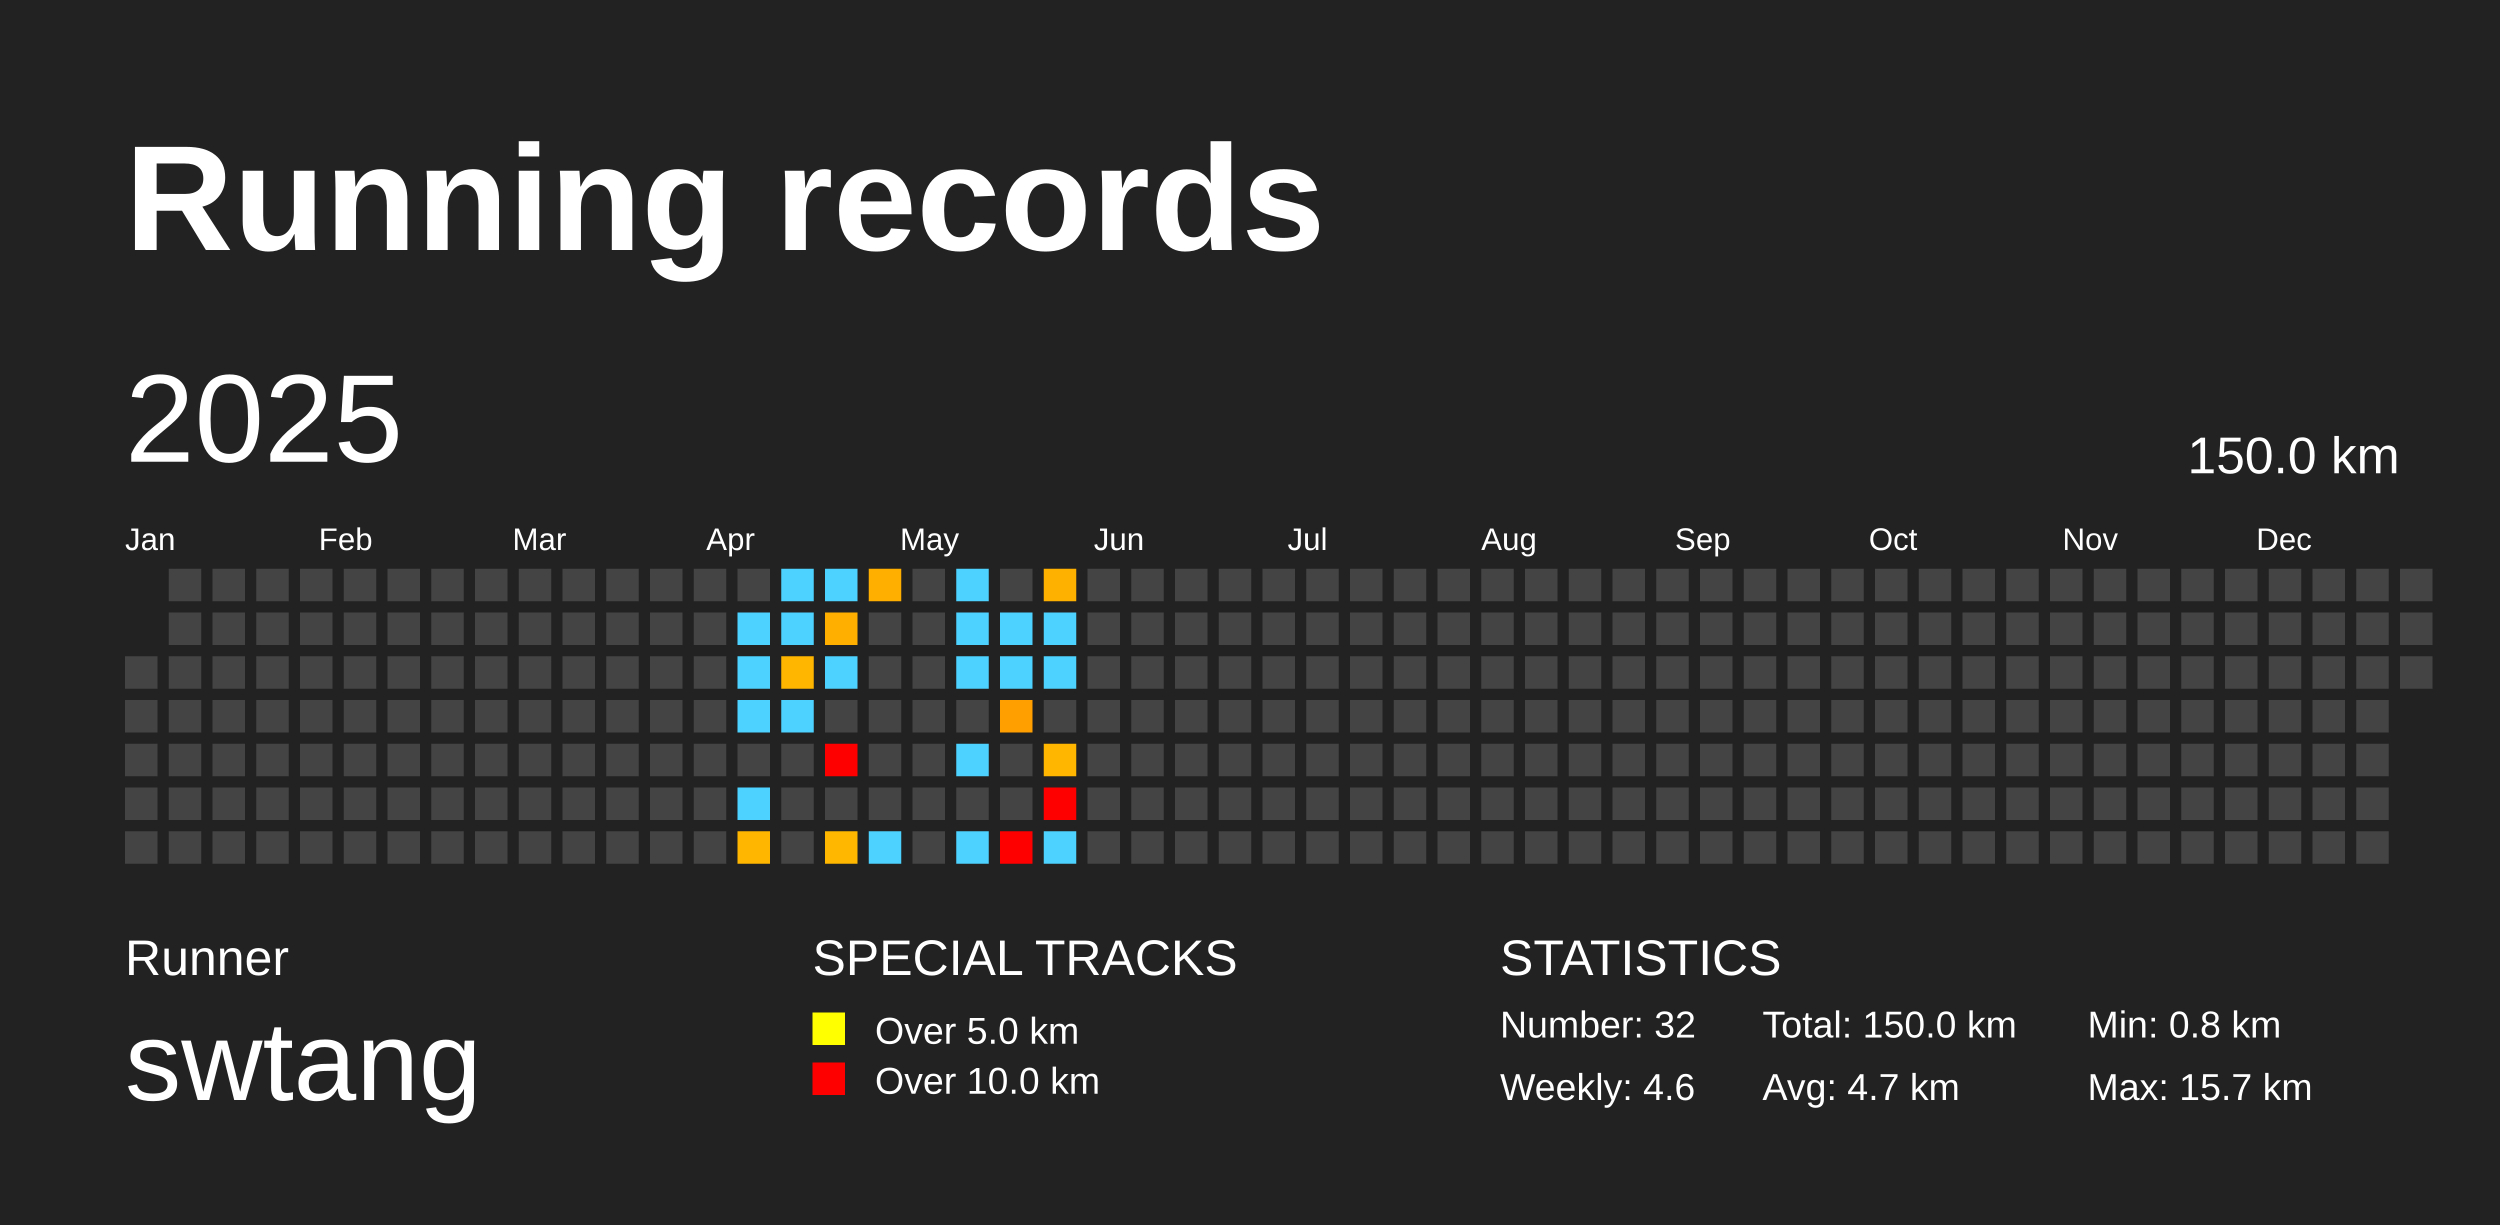
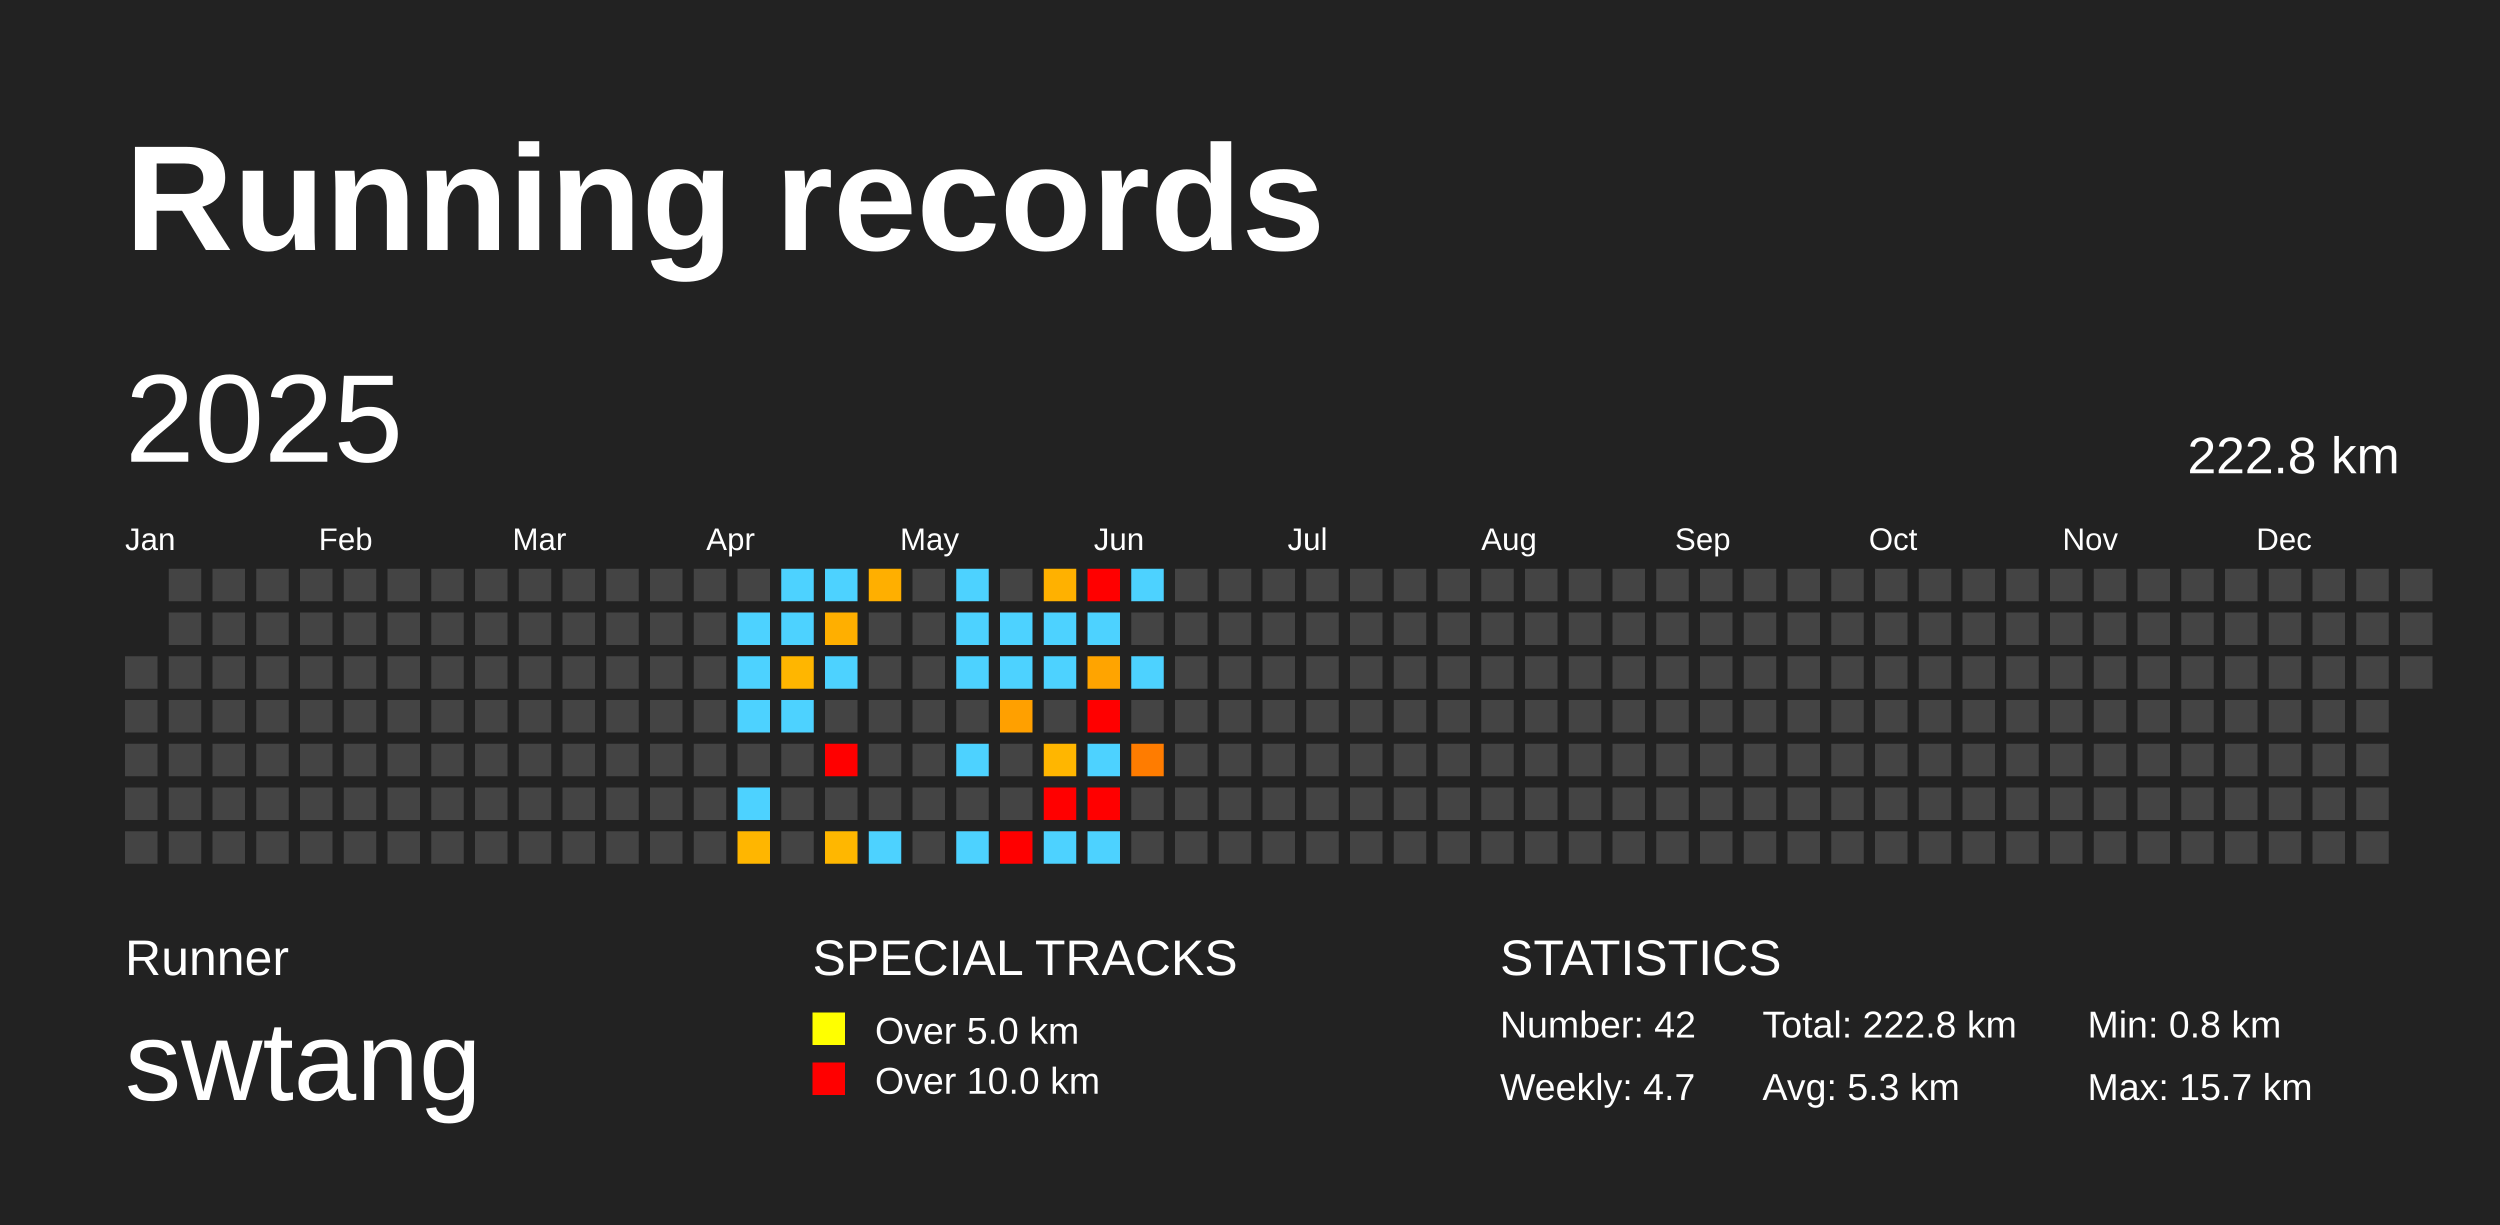
<svg xmlns="http://www.w3.org/2000/svg" baseProfile="full" height="98mm" version="1.1" viewBox="0,0,200,98" width="200mm">
  <defs />
  <rect fill="#222222" height="98" width="200" x="0" y="0" />
  <text fill="#FFFFFF" style="font-size:12px; font-family:Arial; font-weight:bold;" x="10" y="20">Running records</text>
  <text fill="#FFFFFF" style="font-size:4px; font-family:Arial" x="10" y="78">Runner</text>
  <text fill="#FFFFFF" style="font-size:9px; font-family:Arial" x="10" y="88">swtang</text>
  <text fill="#FFFFFF" style="font-size:4px; font-family:Arial" x="65" y="78">SPECIAL TRACKS</text>
  <rect fill="yellow" height="2.6" width="2.6" x="65" y="81" />
  <text fill="#FFFFFF" style="font-size:3px; font-family:Arial" x="70" y="83.5">Over 5.0 km</text>
  <rect fill="red" height="2.6" width="2.6" x="65" y="85" />
  <text fill="#FFFFFF" style="font-size:3px; font-family:Arial" x="70" y="87.5">Over 10.0 km</text>
  <text fill="#FFFFFF" style="font-size:4px; font-family:Arial" x="120" y="78">STATISTICS</text>
-   <text fill="#FFFFFF" style="font-size:3px; font-family:Arial" x="120" y="83">Number: 32</text>
-   <text fill="#FFFFFF" style="font-size:3px; font-family:Arial" x="120" y="88">Weekly: 4.6</text>
-   <text fill="#FFFFFF" style="font-size:3px; font-family:Arial" x="141" y="83">Total: 150.0 km</text>
-   <text fill="#FFFFFF" style="font-size:3px; font-family:Arial" x="141" y="88">Avg: 4.7 km</text>
+   <text fill="#FFFFFF" style="font-size:3px; font-family:Arial" x="120" y="83">Number: 42</text>
+   <text fill="#FFFFFF" style="font-size:3px; font-family:Arial" x="120" y="88">Weekly: 4.7</text>
+   <text fill="#FFFFFF" style="font-size:3px; font-family:Arial" x="141" y="83">Total: 222.8 km</text>
+   <text fill="#FFFFFF" style="font-size:3px; font-family:Arial" x="141" y="88">Avg: 5.3 km</text>
  <text fill="#FFFFFF" style="font-size:3px; font-family:Arial" x="167" y="83">Min: 0.8 km</text>
  <text fill="#FFFFFF" style="font-size:3px; font-family:Arial" x="167" y="88">Max: 15.7 km</text>
  <text dominant-baseline="hanging" fill="#FFFFFF" style="font-size:10.0px; font-family:Arial;" x="10" y="30">2025</text>
-   <text dominant-baseline="hanging" fill="#FFFFFF" style="font-size:4.125px; font-family:Arial;" x="175" y="35">150.0 km</text>
+   <text dominant-baseline="hanging" fill="#FFFFFF" style="font-size:4.125px; font-family:Arial;" x="175" y="35">222.8 km</text>
  <text fill="#FFFFFF" style="font-size:2.5px; font-family:Arial" x="10.0" y="44">Jan</text>
  <text fill="#FFFFFF" style="font-size:2.5px; font-family:Arial" x="25.5" y="44">Feb</text>
  <text fill="#FFFFFF" style="font-size:2.5px; font-family:Arial" x="41.0" y="44">Mar</text>
  <text fill="#FFFFFF" style="font-size:2.5px; font-family:Arial" x="56.5" y="44">Apr</text>
  <text fill="#FFFFFF" style="font-size:2.5px; font-family:Arial" x="72.0" y="44">May</text>
  <text fill="#FFFFFF" style="font-size:2.5px; font-family:Arial" x="87.5" y="44">Jun</text>
  <text fill="#FFFFFF" style="font-size:2.5px; font-family:Arial" x="103.0" y="44">Jul</text>
  <text fill="#FFFFFF" style="font-size:2.5px; font-family:Arial" x="118.5" y="44">Aug</text>
  <text fill="#FFFFFF" style="font-size:2.5px; font-family:Arial" x="134.0" y="44">Sep</text>
  <text fill="#FFFFFF" style="font-size:2.5px; font-family:Arial" x="149.5" y="44">Oct</text>
  <text fill="#FFFFFF" style="font-size:2.5px; font-family:Arial" x="165.0" y="44">Nov</text>
  <text fill="#FFFFFF" style="font-size:2.5px; font-family:Arial" x="180.5" y="44">Dec</text>
  <rect fill="#444444" height="2.6" width="2.6" x="10.0" y="52.5" />
  <rect fill="#444444" height="2.6" width="2.6" x="10.0" y="56.0" />
  <rect fill="#444444" height="2.6" width="2.6" x="10.0" y="59.5" />
  <rect fill="#444444" height="2.6" width="2.6" x="10.0" y="63.0" />
  <rect fill="#444444" height="2.6" width="2.6" x="10.0" y="66.5" />
  <rect fill="#444444" height="2.6" width="2.6" x="13.5" y="45.5" />
  <rect fill="#444444" height="2.6" width="2.6" x="13.5" y="49.0" />
  <rect fill="#444444" height="2.6" width="2.6" x="13.5" y="52.5" />
  <rect fill="#444444" height="2.6" width="2.6" x="13.5" y="56.0" />
  <rect fill="#444444" height="2.6" width="2.6" x="13.5" y="59.5" />
  <rect fill="#444444" height="2.6" width="2.6" x="13.5" y="63.0" />
  <rect fill="#444444" height="2.6" width="2.6" x="13.5" y="66.5" />
  <rect fill="#444444" height="2.6" width="2.6" x="17.0" y="45.5" />
  <rect fill="#444444" height="2.6" width="2.6" x="17.0" y="49.0" />
  <rect fill="#444444" height="2.6" width="2.6" x="17.0" y="52.5" />
  <rect fill="#444444" height="2.6" width="2.6" x="17.0" y="56.0" />
  <rect fill="#444444" height="2.6" width="2.6" x="17.0" y="59.5" />
  <rect fill="#444444" height="2.6" width="2.6" x="17.0" y="63.0" />
  <rect fill="#444444" height="2.6" width="2.6" x="17.0" y="66.5" />
  <rect fill="#444444" height="2.6" width="2.6" x="20.5" y="45.5" />
  <rect fill="#444444" height="2.6" width="2.6" x="20.5" y="49.0" />
  <rect fill="#444444" height="2.6" width="2.6" x="20.5" y="52.5" />
  <rect fill="#444444" height="2.6" width="2.6" x="20.5" y="56.0" />
  <rect fill="#444444" height="2.6" width="2.6" x="20.5" y="59.5" />
  <rect fill="#444444" height="2.6" width="2.6" x="20.5" y="63.0" />
  <rect fill="#444444" height="2.6" width="2.6" x="20.5" y="66.5" />
  <rect fill="#444444" height="2.6" width="2.6" x="24.0" y="45.5" />
  <rect fill="#444444" height="2.6" width="2.6" x="24.0" y="49.0" />
  <rect fill="#444444" height="2.6" width="2.6" x="24.0" y="52.5" />
  <rect fill="#444444" height="2.6" width="2.6" x="24.0" y="56.0" />
  <rect fill="#444444" height="2.6" width="2.6" x="24.0" y="59.5" />
  <rect fill="#444444" height="2.6" width="2.6" x="24.0" y="63.0" />
  <rect fill="#444444" height="2.6" width="2.6" x="24.0" y="66.5" />
  <rect fill="#444444" height="2.6" width="2.6" x="27.5" y="45.5" />
  <rect fill="#444444" height="2.6" width="2.6" x="27.5" y="49.0" />
  <rect fill="#444444" height="2.6" width="2.6" x="27.5" y="52.5" />
  <rect fill="#444444" height="2.6" width="2.6" x="27.5" y="56.0" />
  <rect fill="#444444" height="2.6" width="2.6" x="27.5" y="59.5" />
  <rect fill="#444444" height="2.6" width="2.6" x="27.5" y="63.0" />
  <rect fill="#444444" height="2.6" width="2.6" x="27.5" y="66.5" />
  <rect fill="#444444" height="2.6" width="2.6" x="31.0" y="45.5" />
  <rect fill="#444444" height="2.6" width="2.6" x="31.0" y="49.0" />
  <rect fill="#444444" height="2.6" width="2.6" x="31.0" y="52.5" />
  <rect fill="#444444" height="2.6" width="2.6" x="31.0" y="56.0" />
  <rect fill="#444444" height="2.6" width="2.6" x="31.0" y="59.5" />
  <rect fill="#444444" height="2.6" width="2.6" x="31.0" y="63.0" />
  <rect fill="#444444" height="2.6" width="2.6" x="31.0" y="66.5" />
  <rect fill="#444444" height="2.6" width="2.6" x="34.5" y="45.5" />
  <rect fill="#444444" height="2.6" width="2.6" x="34.5" y="49.0" />
  <rect fill="#444444" height="2.6" width="2.6" x="34.5" y="52.5" />
  <rect fill="#444444" height="2.6" width="2.6" x="34.5" y="56.0" />
  <rect fill="#444444" height="2.6" width="2.6" x="34.5" y="59.5" />
  <rect fill="#444444" height="2.6" width="2.6" x="34.5" y="63.0" />
  <rect fill="#444444" height="2.6" width="2.6" x="34.5" y="66.5" />
  <rect fill="#444444" height="2.6" width="2.6" x="38.0" y="45.5" />
  <rect fill="#444444" height="2.6" width="2.6" x="38.0" y="49.0" />
  <rect fill="#444444" height="2.6" width="2.6" x="38.0" y="52.5" />
  <rect fill="#444444" height="2.6" width="2.6" x="38.0" y="56.0" />
  <rect fill="#444444" height="2.6" width="2.6" x="38.0" y="59.5" />
  <rect fill="#444444" height="2.6" width="2.6" x="38.0" y="63.0" />
  <rect fill="#444444" height="2.6" width="2.6" x="38.0" y="66.5" />
  <rect fill="#444444" height="2.6" width="2.6" x="41.5" y="45.5" />
  <rect fill="#444444" height="2.6" width="2.6" x="41.5" y="49.0" />
  <rect fill="#444444" height="2.6" width="2.6" x="41.5" y="52.5" />
  <rect fill="#444444" height="2.6" width="2.6" x="41.5" y="56.0" />
  <rect fill="#444444" height="2.6" width="2.6" x="41.5" y="59.5" />
  <rect fill="#444444" height="2.6" width="2.6" x="41.5" y="63.0" />
  <rect fill="#444444" height="2.6" width="2.6" x="41.5" y="66.5" />
  <rect fill="#444444" height="2.6" width="2.6" x="45.0" y="45.5" />
  <rect fill="#444444" height="2.6" width="2.6" x="45.0" y="49.0" />
  <rect fill="#444444" height="2.6" width="2.6" x="45.0" y="52.5" />
  <rect fill="#444444" height="2.6" width="2.6" x="45.0" y="56.0" />
  <rect fill="#444444" height="2.6" width="2.6" x="45.0" y="59.5" />
  <rect fill="#444444" height="2.6" width="2.6" x="45.0" y="63.0" />
  <rect fill="#444444" height="2.6" width="2.6" x="45.0" y="66.5" />
  <rect fill="#444444" height="2.6" width="2.6" x="48.5" y="45.5" />
  <rect fill="#444444" height="2.6" width="2.6" x="48.5" y="49.0" />
  <rect fill="#444444" height="2.6" width="2.6" x="48.5" y="52.5" />
  <rect fill="#444444" height="2.6" width="2.6" x="48.5" y="56.0" />
  <rect fill="#444444" height="2.6" width="2.6" x="48.5" y="59.5" />
  <rect fill="#444444" height="2.6" width="2.6" x="48.5" y="63.0" />
  <rect fill="#444444" height="2.6" width="2.6" x="48.5" y="66.5" />
  <rect fill="#444444" height="2.6" width="2.6" x="52.0" y="45.5" />
  <rect fill="#444444" height="2.6" width="2.6" x="52.0" y="49.0" />
  <rect fill="#444444" height="2.6" width="2.6" x="52.0" y="52.5" />
  <rect fill="#444444" height="2.6" width="2.6" x="52.0" y="56.0" />
  <rect fill="#444444" height="2.6" width="2.6" x="52.0" y="59.5" />
  <rect fill="#444444" height="2.6" width="2.6" x="52.0" y="63.0" />
  <rect fill="#444444" height="2.6" width="2.6" x="52.0" y="66.5" />
  <rect fill="#444444" height="2.6" width="2.6" x="55.5" y="45.5" />
  <rect fill="#444444" height="2.6" width="2.6" x="55.5" y="49.0" />
  <rect fill="#444444" height="2.6" width="2.6" x="55.5" y="52.5" />
  <rect fill="#444444" height="2.6" width="2.6" x="55.5" y="56.0" />
  <rect fill="#444444" height="2.6" width="2.6" x="55.5" y="59.5" />
  <rect fill="#444444" height="2.6" width="2.6" x="55.5" y="63.0" />
  <rect fill="#444444" height="2.6" width="2.6" x="55.5" y="66.5" />
  <rect fill="#444444" height="2.6" width="2.6" x="59.0" y="45.5" />
  <rect fill="#4dd2ff" height="2.6" width="2.6" x="59.0" y="49.0" />
  <rect fill="#4dd2ff" height="2.6" width="2.6" x="59.0" y="52.5" />
  <rect fill="#4dd2ff" height="2.6" width="2.6" x="59.0" y="56.0" />
  <rect fill="#444444" height="2.6" width="2.6" x="59.0" y="59.5" />
  <rect fill="#4dd2ff" height="2.6" width="2.6" x="59.0" y="63.0" />
  <rect fill="#ffb600" height="2.6" width="2.6" x="59.0" y="66.5" />
  <rect fill="#4dd2ff" height="2.6" width="2.6" x="62.5" y="45.5" />
  <rect fill="#4dd2ff" height="2.6" width="2.6" x="62.5" y="49.0" />
  <rect fill="#ffb600" height="2.6" width="2.6" x="62.5" y="52.5" />
  <rect fill="#4dd2ff" height="2.6" width="2.6" x="62.5" y="56.0" />
  <rect fill="#444444" height="2.6" width="2.6" x="62.5" y="59.5" />
  <rect fill="#444444" height="2.6" width="2.6" x="62.5" y="63.0" />
  <rect fill="#444444" height="2.6" width="2.6" x="62.5" y="66.5" />
  <rect fill="#4dd2ff" height="2.6" width="2.6" x="66.0" y="45.5" />
  <rect fill="#ffaf00" height="2.6" width="2.6" x="66.0" y="49.0" />
  <rect fill="#4dd2ff" height="2.6" width="2.6" x="66.0" y="52.5" />
  <rect fill="#444444" height="2.6" width="2.6" x="66.0" y="56.0" />
  <rect fill="red" height="2.6" width="2.6" x="66.0" y="59.5" />
  <rect fill="#444444" height="2.6" width="2.6" x="66.0" y="63.0" />
  <rect fill="#ffb700" height="2.6" width="2.6" x="66.0" y="66.5" />
  <rect fill="#ffaf00" height="2.6" width="2.6" x="69.5" y="45.5" />
  <rect fill="#444444" height="2.6" width="2.6" x="69.5" y="49.0" />
  <rect fill="#444444" height="2.6" width="2.6" x="69.5" y="52.5" />
  <rect fill="#444444" height="2.6" width="2.6" x="69.5" y="56.0" />
  <rect fill="#444444" height="2.6" width="2.6" x="69.5" y="59.5" />
  <rect fill="#444444" height="2.6" width="2.6" x="69.5" y="63.0" />
  <rect fill="#4dd2ff" height="2.6" width="2.6" x="69.5" y="66.5" />
  <rect fill="#444444" height="2.6" width="2.6" x="73.0" y="45.5" />
  <rect fill="#444444" height="2.6" width="2.6" x="73.0" y="49.0" />
  <rect fill="#444444" height="2.6" width="2.6" x="73.0" y="52.5" />
  <rect fill="#444444" height="2.6" width="2.6" x="73.0" y="56.0" />
  <rect fill="#444444" height="2.6" width="2.6" x="73.0" y="59.5" />
  <rect fill="#444444" height="2.6" width="2.6" x="73.0" y="63.0" />
  <rect fill="#444444" height="2.6" width="2.6" x="73.0" y="66.5" />
  <rect fill="#4dd2ff" height="2.6" width="2.6" x="76.5" y="45.5" />
  <rect fill="#4dd2ff" height="2.6" width="2.6" x="76.5" y="49.0" />
  <rect fill="#4dd2ff" height="2.6" width="2.6" x="76.5" y="52.5" />
  <rect fill="#444444" height="2.6" width="2.6" x="76.5" y="56.0" />
  <rect fill="#4dd2ff" height="2.6" width="2.6" x="76.5" y="59.5" />
  <rect fill="#444444" height="2.6" width="2.6" x="76.5" y="63.0" />
  <rect fill="#4dd2ff" height="2.6" width="2.6" x="76.5" y="66.5" />
  <rect fill="#444444" height="2.6" width="2.6" x="80.0" y="45.5" />
  <rect fill="#4dd2ff" height="2.6" width="2.6" x="80.0" y="49.0" />
  <rect fill="#4dd2ff" height="2.6" width="2.6" x="80.0" y="52.5" />
  <rect fill="#ffa000" height="2.6" width="2.6" x="80.0" y="56.0" />
  <rect fill="#444444" height="2.6" width="2.6" x="80.0" y="59.5" />
  <rect fill="#444444" height="2.6" width="2.6" x="80.0" y="63.0" />
  <rect fill="red" height="2.6" width="2.6" x="80.0" y="66.5" />
  <rect fill="#ffb100" height="2.6" width="2.6" x="83.5" y="45.5" />
  <rect fill="#4dd2ff" height="2.6" width="2.6" x="83.5" y="49.0" />
  <rect fill="#4dd2ff" height="2.6" width="2.6" x="83.5" y="52.5" />
  <rect fill="#444444" height="2.6" width="2.6" x="83.5" y="56.0" />
  <rect fill="#ffb600" height="2.6" width="2.6" x="83.5" y="59.5" />
  <rect fill="red" height="2.6" width="2.6" x="83.5" y="63.0" />
  <rect fill="#4dd2ff" height="2.6" width="2.6" x="83.5" y="66.5" />
-   <rect fill="#444444" height="2.6" width="2.6" x="87.0" y="45.5" />
-   <rect fill="#444444" height="2.6" width="2.6" x="87.0" y="49.0" />
-   <rect fill="#444444" height="2.6" width="2.6" x="87.0" y="52.5" />
-   <rect fill="#444444" height="2.6" width="2.6" x="87.0" y="56.0" />
-   <rect fill="#444444" height="2.6" width="2.6" x="87.0" y="59.5" />
-   <rect fill="#444444" height="2.6" width="2.6" x="87.0" y="63.0" />
-   <rect fill="#444444" height="2.6" width="2.6" x="87.0" y="66.5" />
-   <rect fill="#444444" height="2.6" width="2.6" x="90.5" y="45.5" />
+   <rect fill="red" height="2.6" width="2.6" x="87.0" y="45.5" />
+   <rect fill="#4dd2ff" height="2.6" width="2.6" x="87.0" y="49.0" />
+   <rect fill="#ffa400" height="2.6" width="2.6" x="87.0" y="52.5" />
+   <rect fill="red" height="2.6" width="2.6" x="87.0" y="56.0" />
+   <rect fill="#4dd2ff" height="2.6" width="2.6" x="87.0" y="59.5" />
+   <rect fill="red" height="2.6" width="2.6" x="87.0" y="63.0" />
+   <rect fill="#4dd2ff" height="2.6" width="2.6" x="87.0" y="66.5" />
+   <rect fill="#4dd2ff" height="2.6" width="2.6" x="90.5" y="45.5" />
  <rect fill="#444444" height="2.6" width="2.6" x="90.5" y="49.0" />
-   <rect fill="#444444" height="2.6" width="2.6" x="90.5" y="52.5" />
+   <rect fill="#4dd2ff" height="2.6" width="2.6" x="90.5" y="52.5" />
  <rect fill="#444444" height="2.6" width="2.6" x="90.5" y="56.0" />
-   <rect fill="#444444" height="2.6" width="2.6" x="90.5" y="59.5" />
+   <rect fill="#ff7c00" height="2.6" width="2.6" x="90.5" y="59.5" />
  <rect fill="#444444" height="2.6" width="2.6" x="90.5" y="63.0" />
  <rect fill="#444444" height="2.6" width="2.6" x="90.5" y="66.5" />
  <rect fill="#444444" height="2.6" width="2.6" x="94.0" y="45.5" />
  <rect fill="#444444" height="2.6" width="2.6" x="94.0" y="49.0" />
  <rect fill="#444444" height="2.6" width="2.6" x="94.0" y="52.5" />
  <rect fill="#444444" height="2.6" width="2.6" x="94.0" y="56.0" />
  <rect fill="#444444" height="2.6" width="2.6" x="94.0" y="59.5" />
  <rect fill="#444444" height="2.6" width="2.6" x="94.0" y="63.0" />
  <rect fill="#444444" height="2.6" width="2.6" x="94.0" y="66.5" />
  <rect fill="#444444" height="2.6" width="2.6" x="97.5" y="45.5" />
  <rect fill="#444444" height="2.6" width="2.6" x="97.5" y="49.0" />
  <rect fill="#444444" height="2.6" width="2.6" x="97.5" y="52.5" />
  <rect fill="#444444" height="2.6" width="2.6" x="97.5" y="56.0" />
  <rect fill="#444444" height="2.6" width="2.6" x="97.5" y="59.5" />
  <rect fill="#444444" height="2.6" width="2.6" x="97.5" y="63.0" />
  <rect fill="#444444" height="2.6" width="2.6" x="97.5" y="66.5" />
  <rect fill="#444444" height="2.6" width="2.6" x="101.0" y="45.5" />
  <rect fill="#444444" height="2.6" width="2.6" x="101.0" y="49.0" />
  <rect fill="#444444" height="2.6" width="2.6" x="101.0" y="52.5" />
  <rect fill="#444444" height="2.6" width="2.6" x="101.0" y="56.0" />
  <rect fill="#444444" height="2.6" width="2.6" x="101.0" y="59.5" />
  <rect fill="#444444" height="2.6" width="2.6" x="101.0" y="63.0" />
  <rect fill="#444444" height="2.6" width="2.6" x="101.0" y="66.5" />
  <rect fill="#444444" height="2.6" width="2.6" x="104.5" y="45.5" />
  <rect fill="#444444" height="2.6" width="2.6" x="104.5" y="49.0" />
  <rect fill="#444444" height="2.6" width="2.6" x="104.5" y="52.5" />
  <rect fill="#444444" height="2.6" width="2.6" x="104.5" y="56.0" />
  <rect fill="#444444" height="2.6" width="2.6" x="104.5" y="59.5" />
  <rect fill="#444444" height="2.6" width="2.6" x="104.5" y="63.0" />
  <rect fill="#444444" height="2.6" width="2.6" x="104.5" y="66.5" />
  <rect fill="#444444" height="2.6" width="2.6" x="108.0" y="45.5" />
  <rect fill="#444444" height="2.6" width="2.6" x="108.0" y="49.0" />
  <rect fill="#444444" height="2.6" width="2.6" x="108.0" y="52.5" />
  <rect fill="#444444" height="2.6" width="2.6" x="108.0" y="56.0" />
  <rect fill="#444444" height="2.6" width="2.6" x="108.0" y="59.5" />
  <rect fill="#444444" height="2.6" width="2.6" x="108.0" y="63.0" />
  <rect fill="#444444" height="2.6" width="2.6" x="108.0" y="66.5" />
  <rect fill="#444444" height="2.6" width="2.6" x="111.5" y="45.5" />
  <rect fill="#444444" height="2.6" width="2.6" x="111.5" y="49.0" />
  <rect fill="#444444" height="2.6" width="2.6" x="111.5" y="52.5" />
  <rect fill="#444444" height="2.6" width="2.6" x="111.5" y="56.0" />
  <rect fill="#444444" height="2.6" width="2.6" x="111.5" y="59.5" />
  <rect fill="#444444" height="2.6" width="2.6" x="111.5" y="63.0" />
  <rect fill="#444444" height="2.6" width="2.6" x="111.5" y="66.5" />
  <rect fill="#444444" height="2.6" width="2.6" x="115.0" y="45.5" />
  <rect fill="#444444" height="2.6" width="2.6" x="115.0" y="49.0" />
  <rect fill="#444444" height="2.6" width="2.6" x="115.0" y="52.5" />
  <rect fill="#444444" height="2.6" width="2.6" x="115.0" y="56.0" />
  <rect fill="#444444" height="2.6" width="2.6" x="115.0" y="59.5" />
  <rect fill="#444444" height="2.6" width="2.6" x="115.0" y="63.0" />
  <rect fill="#444444" height="2.6" width="2.6" x="115.0" y="66.5" />
  <rect fill="#444444" height="2.6" width="2.6" x="118.5" y="45.5" />
  <rect fill="#444444" height="2.6" width="2.6" x="118.5" y="49.0" />
  <rect fill="#444444" height="2.6" width="2.6" x="118.5" y="52.5" />
  <rect fill="#444444" height="2.6" width="2.6" x="118.5" y="56.0" />
  <rect fill="#444444" height="2.6" width="2.6" x="118.5" y="59.5" />
  <rect fill="#444444" height="2.6" width="2.6" x="118.5" y="63.0" />
  <rect fill="#444444" height="2.6" width="2.6" x="118.5" y="66.5" />
  <rect fill="#444444" height="2.6" width="2.6" x="122.0" y="45.5" />
  <rect fill="#444444" height="2.6" width="2.6" x="122.0" y="49.0" />
  <rect fill="#444444" height="2.6" width="2.6" x="122.0" y="52.5" />
  <rect fill="#444444" height="2.6" width="2.6" x="122.0" y="56.0" />
  <rect fill="#444444" height="2.6" width="2.6" x="122.0" y="59.5" />
  <rect fill="#444444" height="2.6" width="2.6" x="122.0" y="63.0" />
  <rect fill="#444444" height="2.6" width="2.6" x="122.0" y="66.5" />
  <rect fill="#444444" height="2.6" width="2.6" x="125.5" y="45.5" />
  <rect fill="#444444" height="2.6" width="2.6" x="125.5" y="49.0" />
  <rect fill="#444444" height="2.6" width="2.6" x="125.5" y="52.5" />
  <rect fill="#444444" height="2.6" width="2.6" x="125.5" y="56.0" />
  <rect fill="#444444" height="2.6" width="2.6" x="125.5" y="59.5" />
  <rect fill="#444444" height="2.6" width="2.6" x="125.5" y="63.0" />
  <rect fill="#444444" height="2.6" width="2.6" x="125.5" y="66.5" />
  <rect fill="#444444" height="2.6" width="2.6" x="129.0" y="45.5" />
  <rect fill="#444444" height="2.6" width="2.6" x="129.0" y="49.0" />
  <rect fill="#444444" height="2.6" width="2.6" x="129.0" y="52.5" />
  <rect fill="#444444" height="2.6" width="2.6" x="129.0" y="56.0" />
  <rect fill="#444444" height="2.6" width="2.6" x="129.0" y="59.5" />
  <rect fill="#444444" height="2.6" width="2.6" x="129.0" y="63.0" />
  <rect fill="#444444" height="2.6" width="2.6" x="129.0" y="66.5" />
  <rect fill="#444444" height="2.6" width="2.6" x="132.5" y="45.5" />
  <rect fill="#444444" height="2.6" width="2.6" x="132.5" y="49.0" />
  <rect fill="#444444" height="2.6" width="2.6" x="132.5" y="52.5" />
  <rect fill="#444444" height="2.6" width="2.6" x="132.5" y="56.0" />
  <rect fill="#444444" height="2.6" width="2.6" x="132.5" y="59.5" />
  <rect fill="#444444" height="2.6" width="2.6" x="132.5" y="63.0" />
  <rect fill="#444444" height="2.6" width="2.6" x="132.5" y="66.5" />
  <rect fill="#444444" height="2.6" width="2.6" x="136.0" y="45.5" />
  <rect fill="#444444" height="2.6" width="2.6" x="136.0" y="49.0" />
  <rect fill="#444444" height="2.6" width="2.6" x="136.0" y="52.5" />
  <rect fill="#444444" height="2.6" width="2.6" x="136.0" y="56.0" />
  <rect fill="#444444" height="2.6" width="2.6" x="136.0" y="59.5" />
  <rect fill="#444444" height="2.6" width="2.6" x="136.0" y="63.0" />
  <rect fill="#444444" height="2.6" width="2.6" x="136.0" y="66.5" />
  <rect fill="#444444" height="2.6" width="2.6" x="139.5" y="45.5" />
  <rect fill="#444444" height="2.6" width="2.6" x="139.5" y="49.0" />
  <rect fill="#444444" height="2.6" width="2.6" x="139.5" y="52.5" />
  <rect fill="#444444" height="2.6" width="2.6" x="139.5" y="56.0" />
  <rect fill="#444444" height="2.6" width="2.6" x="139.5" y="59.5" />
  <rect fill="#444444" height="2.6" width="2.6" x="139.5" y="63.0" />
  <rect fill="#444444" height="2.6" width="2.6" x="139.5" y="66.5" />
  <rect fill="#444444" height="2.6" width="2.6" x="143.0" y="45.5" />
  <rect fill="#444444" height="2.6" width="2.6" x="143.0" y="49.0" />
  <rect fill="#444444" height="2.6" width="2.6" x="143.0" y="52.5" />
  <rect fill="#444444" height="2.6" width="2.6" x="143.0" y="56.0" />
  <rect fill="#444444" height="2.6" width="2.6" x="143.0" y="59.5" />
  <rect fill="#444444" height="2.6" width="2.6" x="143.0" y="63.0" />
  <rect fill="#444444" height="2.6" width="2.6" x="143.0" y="66.5" />
  <rect fill="#444444" height="2.6" width="2.6" x="146.5" y="45.5" />
  <rect fill="#444444" height="2.6" width="2.6" x="146.5" y="49.0" />
  <rect fill="#444444" height="2.6" width="2.6" x="146.5" y="52.5" />
  <rect fill="#444444" height="2.6" width="2.6" x="146.5" y="56.0" />
  <rect fill="#444444" height="2.6" width="2.6" x="146.5" y="59.5" />
  <rect fill="#444444" height="2.6" width="2.6" x="146.5" y="63.0" />
  <rect fill="#444444" height="2.6" width="2.6" x="146.5" y="66.5" />
  <rect fill="#444444" height="2.6" width="2.6" x="150.0" y="45.5" />
  <rect fill="#444444" height="2.6" width="2.6" x="150.0" y="49.0" />
  <rect fill="#444444" height="2.6" width="2.6" x="150.0" y="52.5" />
  <rect fill="#444444" height="2.6" width="2.6" x="150.0" y="56.0" />
  <rect fill="#444444" height="2.6" width="2.6" x="150.0" y="59.5" />
  <rect fill="#444444" height="2.6" width="2.6" x="150.0" y="63.0" />
  <rect fill="#444444" height="2.6" width="2.6" x="150.0" y="66.5" />
  <rect fill="#444444" height="2.6" width="2.6" x="153.5" y="45.5" />
  <rect fill="#444444" height="2.6" width="2.6" x="153.5" y="49.0" />
  <rect fill="#444444" height="2.6" width="2.6" x="153.5" y="52.5" />
  <rect fill="#444444" height="2.6" width="2.6" x="153.5" y="56.0" />
  <rect fill="#444444" height="2.6" width="2.6" x="153.5" y="59.5" />
  <rect fill="#444444" height="2.6" width="2.6" x="153.5" y="63.0" />
  <rect fill="#444444" height="2.6" width="2.6" x="153.5" y="66.5" />
  <rect fill="#444444" height="2.6" width="2.6" x="157.0" y="45.5" />
  <rect fill="#444444" height="2.6" width="2.6" x="157.0" y="49.0" />
  <rect fill="#444444" height="2.6" width="2.6" x="157.0" y="52.5" />
  <rect fill="#444444" height="2.6" width="2.6" x="157.0" y="56.0" />
  <rect fill="#444444" height="2.6" width="2.6" x="157.0" y="59.5" />
  <rect fill="#444444" height="2.6" width="2.6" x="157.0" y="63.0" />
  <rect fill="#444444" height="2.6" width="2.6" x="157.0" y="66.5" />
  <rect fill="#444444" height="2.6" width="2.6" x="160.5" y="45.5" />
  <rect fill="#444444" height="2.6" width="2.6" x="160.5" y="49.0" />
  <rect fill="#444444" height="2.6" width="2.6" x="160.5" y="52.5" />
  <rect fill="#444444" height="2.6" width="2.6" x="160.5" y="56.0" />
  <rect fill="#444444" height="2.6" width="2.6" x="160.5" y="59.5" />
  <rect fill="#444444" height="2.6" width="2.6" x="160.5" y="63.0" />
  <rect fill="#444444" height="2.6" width="2.6" x="160.5" y="66.5" />
  <rect fill="#444444" height="2.6" width="2.6" x="164.0" y="45.5" />
  <rect fill="#444444" height="2.6" width="2.6" x="164.0" y="49.0" />
  <rect fill="#444444" height="2.6" width="2.6" x="164.0" y="52.5" />
  <rect fill="#444444" height="2.6" width="2.6" x="164.0" y="56.0" />
  <rect fill="#444444" height="2.6" width="2.6" x="164.0" y="59.5" />
  <rect fill="#444444" height="2.6" width="2.6" x="164.0" y="63.0" />
  <rect fill="#444444" height="2.6" width="2.6" x="164.0" y="66.5" />
  <rect fill="#444444" height="2.6" width="2.6" x="167.5" y="45.5" />
  <rect fill="#444444" height="2.6" width="2.6" x="167.5" y="49.0" />
  <rect fill="#444444" height="2.6" width="2.6" x="167.5" y="52.5" />
  <rect fill="#444444" height="2.6" width="2.6" x="167.5" y="56.0" />
  <rect fill="#444444" height="2.6" width="2.6" x="167.5" y="59.5" />
  <rect fill="#444444" height="2.6" width="2.6" x="167.5" y="63.0" />
  <rect fill="#444444" height="2.6" width="2.6" x="167.5" y="66.5" />
  <rect fill="#444444" height="2.6" width="2.6" x="171.0" y="45.5" />
  <rect fill="#444444" height="2.6" width="2.6" x="171.0" y="49.0" />
  <rect fill="#444444" height="2.6" width="2.6" x="171.0" y="52.5" />
  <rect fill="#444444" height="2.6" width="2.6" x="171.0" y="56.0" />
  <rect fill="#444444" height="2.6" width="2.6" x="171.0" y="59.5" />
  <rect fill="#444444" height="2.6" width="2.6" x="171.0" y="63.0" />
  <rect fill="#444444" height="2.6" width="2.6" x="171.0" y="66.5" />
  <rect fill="#444444" height="2.6" width="2.6" x="174.5" y="45.5" />
  <rect fill="#444444" height="2.6" width="2.6" x="174.5" y="49.0" />
  <rect fill="#444444" height="2.6" width="2.6" x="174.5" y="52.5" />
  <rect fill="#444444" height="2.6" width="2.6" x="174.5" y="56.0" />
  <rect fill="#444444" height="2.6" width="2.6" x="174.5" y="59.5" />
  <rect fill="#444444" height="2.6" width="2.6" x="174.5" y="63.0" />
  <rect fill="#444444" height="2.6" width="2.6" x="174.5" y="66.5" />
  <rect fill="#444444" height="2.6" width="2.6" x="178.0" y="45.5" />
  <rect fill="#444444" height="2.6" width="2.6" x="178.0" y="49.0" />
  <rect fill="#444444" height="2.6" width="2.6" x="178.0" y="52.5" />
  <rect fill="#444444" height="2.6" width="2.6" x="178.0" y="56.0" />
  <rect fill="#444444" height="2.6" width="2.6" x="178.0" y="59.5" />
  <rect fill="#444444" height="2.6" width="2.6" x="178.0" y="63.0" />
  <rect fill="#444444" height="2.6" width="2.6" x="178.0" y="66.5" />
  <rect fill="#444444" height="2.6" width="2.6" x="181.5" y="45.5" />
  <rect fill="#444444" height="2.6" width="2.6" x="181.5" y="49.0" />
  <rect fill="#444444" height="2.6" width="2.6" x="181.5" y="52.5" />
  <rect fill="#444444" height="2.6" width="2.6" x="181.5" y="56.0" />
  <rect fill="#444444" height="2.6" width="2.6" x="181.5" y="59.5" />
  <rect fill="#444444" height="2.6" width="2.6" x="181.5" y="63.0" />
  <rect fill="#444444" height="2.6" width="2.6" x="181.5" y="66.5" />
  <rect fill="#444444" height="2.6" width="2.6" x="185.0" y="45.5" />
  <rect fill="#444444" height="2.6" width="2.6" x="185.0" y="49.0" />
  <rect fill="#444444" height="2.6" width="2.6" x="185.0" y="52.5" />
  <rect fill="#444444" height="2.6" width="2.6" x="185.0" y="56.0" />
  <rect fill="#444444" height="2.6" width="2.6" x="185.0" y="59.5" />
  <rect fill="#444444" height="2.6" width="2.6" x="185.0" y="63.0" />
  <rect fill="#444444" height="2.6" width="2.6" x="185.0" y="66.5" />
  <rect fill="#444444" height="2.6" width="2.6" x="188.5" y="45.5" />
  <rect fill="#444444" height="2.6" width="2.6" x="188.5" y="49.0" />
  <rect fill="#444444" height="2.6" width="2.6" x="188.5" y="52.5" />
  <rect fill="#444444" height="2.6" width="2.6" x="188.5" y="56.0" />
  <rect fill="#444444" height="2.6" width="2.6" x="188.5" y="59.5" />
  <rect fill="#444444" height="2.6" width="2.6" x="188.5" y="63.0" />
  <rect fill="#444444" height="2.6" width="2.6" x="188.5" y="66.5" />
  <rect fill="#444444" height="2.6" width="2.6" x="192.0" y="45.5" />
  <rect fill="#444444" height="2.6" width="2.6" x="192.0" y="49.0" />
  <rect fill="#444444" height="2.6" width="2.6" x="192.0" y="52.5" />
</svg>
